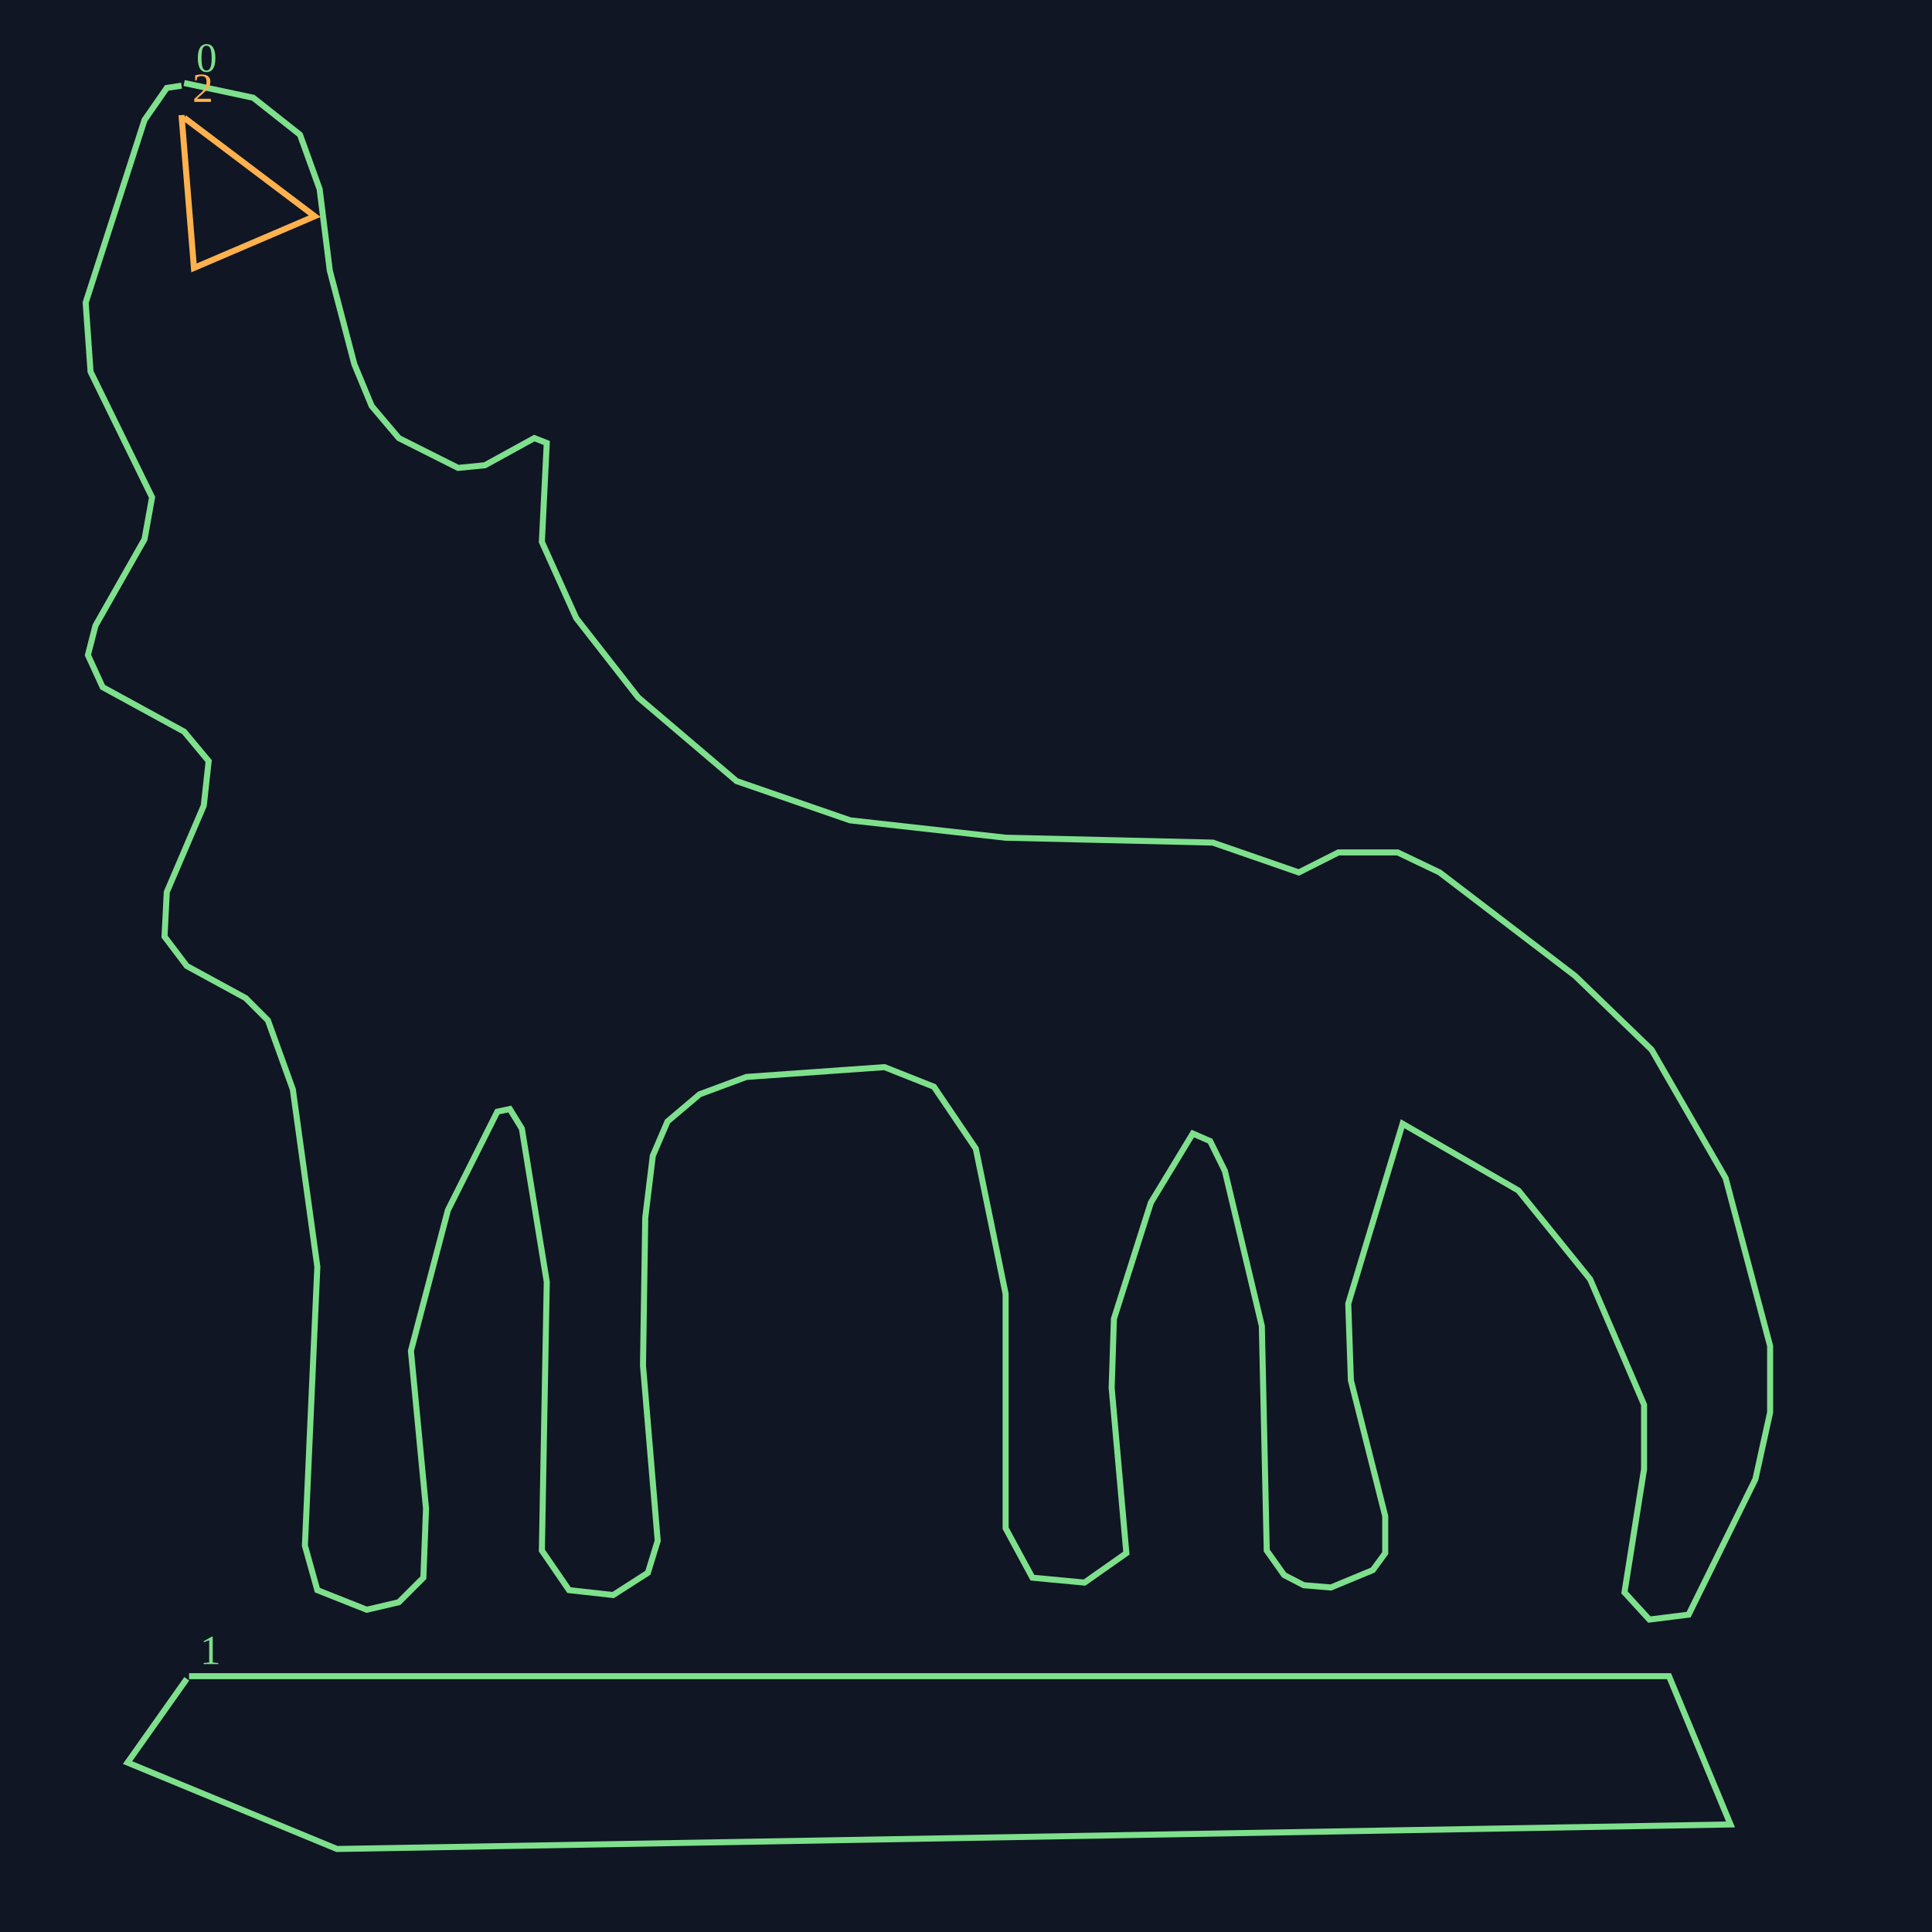
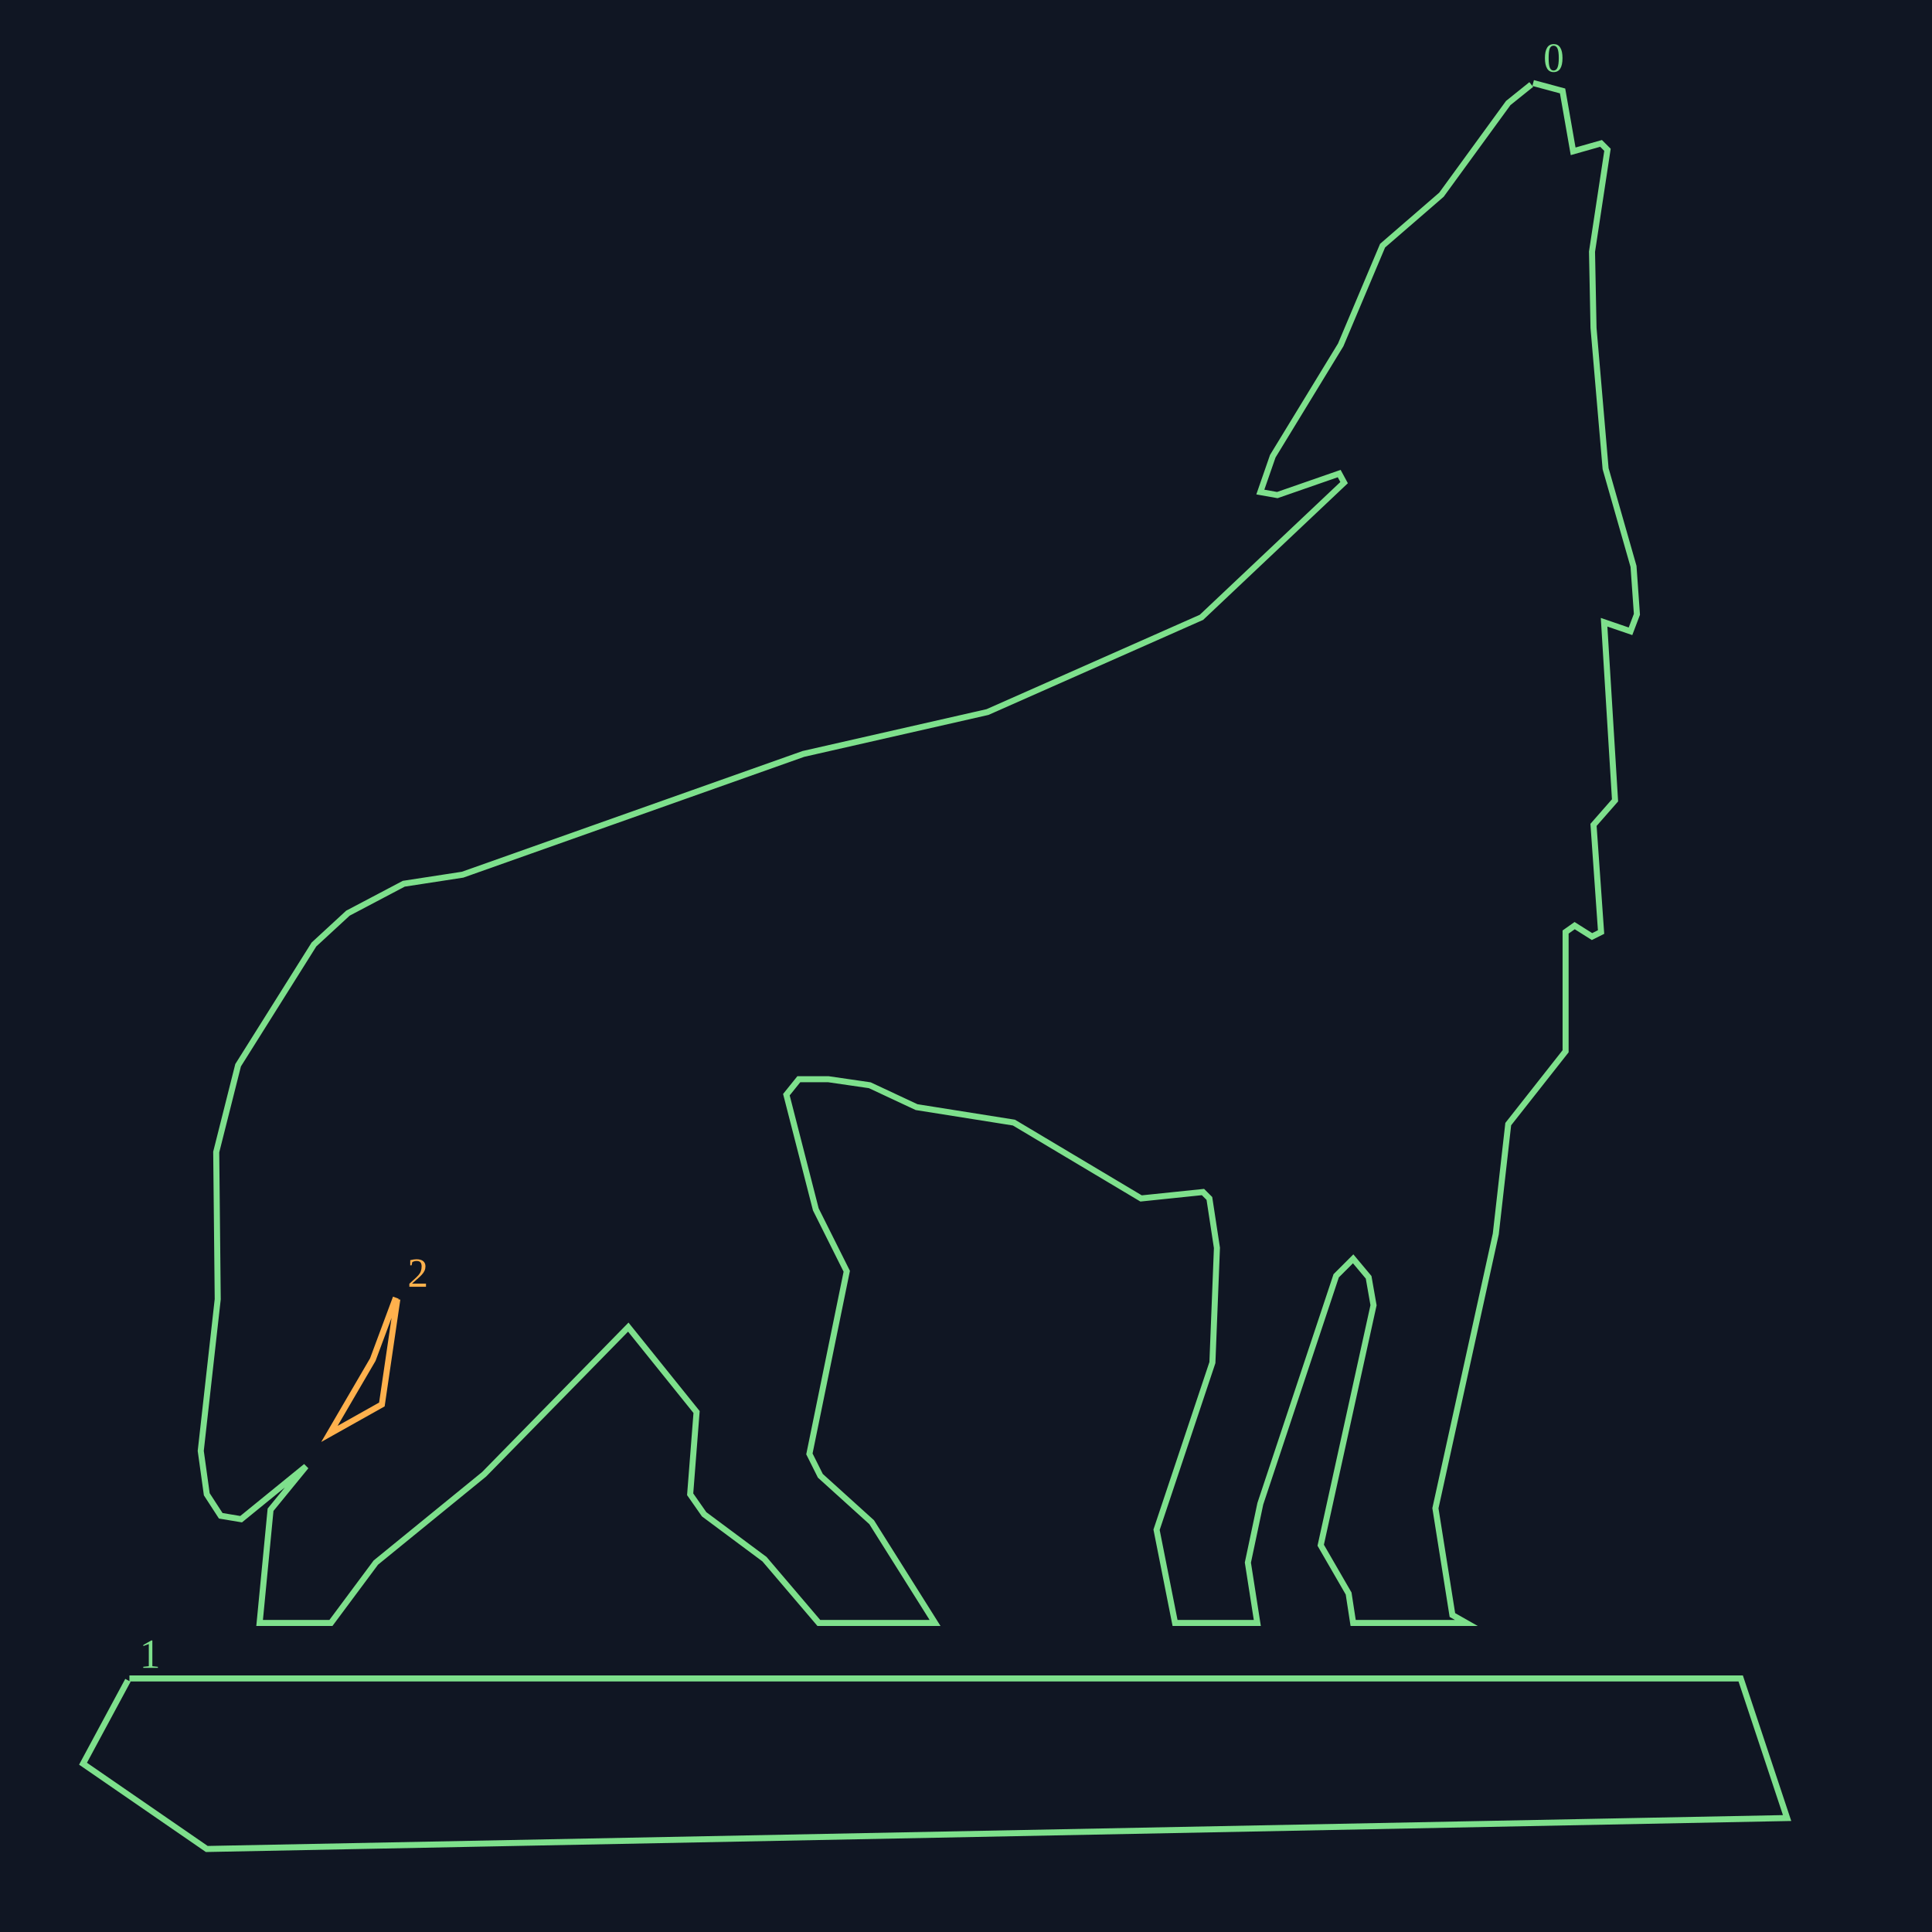
<svg xmlns="http://www.w3.org/2000/svg" viewBox="0 0 512 512" width="768">
  <rect width="512" height="512" fill="#101623" />
-   <path d="M48.8 22.0 L67.1 25.9 L79.5 35.7 L84.7 50.1 L87.4 71.7 L93.9 96.5 L98.5 107.6 L105.7 116.1 L121.4 124.0 L128.5 123.3 L141.6 116.1 L144.9 117.4 L143.6 143.6 L152.7 163.8 L169.1 184.8 L195.2 207.0 L225.3 217.4 L266.5 222.0 L321.4 223.3 L344.2 231.2 L354.7 225.9 L370.4 225.9 L381.5 231.2 L417.4 258.6 L437.7 278.2 L457.3 312.2 L469.1 356.7 L469.1 374.3 L465.2 392.0 L447.5 427.9 L437.1 429.2 L430.5 422.0 L435.7 389.3 L435.7 372.3 L421.4 339.0 L402.4 315.5 L371.7 297.8 L357.3 345.5 L358.0 365.8 L367.1 401.8 L367.1 411.6 L363.8 416.1 L352.7 420.7 L345.5 420.1 L340.3 417.4 L335.7 410.9 L334.4 351.4 L324.6 310.3 L320.7 302.4 L316.1 300.4 L305.0 318.7 L295.2 349.5 L294.6 367.8 L298.5 411.6 L287.4 419.4 L273.6 418.1 L266.5 405.0 L266.5 342.9 L258.6 304.4 L247.5 288.0 L234.4 282.8 L197.8 285.4 L185.4 290.0 L176.9 297.2 L173.0 306.3 L171.0 322.7 L170.4 361.9 L174.3 408.3 L171.7 416.8 L162.5 422.7 L150.8 421.4 L143.6 410.9 L144.9 339.7 L138.3 299.1 L135.1 293.9 L131.8 294.6 L118.7 320.7 L108.9 358.0 L112.9 399.8 L112.2 418.1 L105.7 424.6 L97.2 426.6 L84.1 421.4 L80.8 409.6 L84.1 335.7 L77.6 288.7 L71.0 270.4 L65.1 264.5 L49.5 256.0 L43.6 248.2 L44.2 236.4 L54.0 213.5 L55.3 201.7 L48.8 193.9 L27.2 182.1 L23.3 173.6 L25.3 165.8 L38.3 142.9 L40.3 131.8 L24.0 98.5 L22.7 80.2 L38.3 31.8 L44.2 23.3 L48.1 22.7 " fill="none" stroke="#7ee08c" stroke-width="1.6" />
-   <text x="52" y="19" fill="#7ee08c" font-size="11">0</text>
-   <path d="M50.1 444.2 L442.3 444.2 L458.6 483.5 L89.3 490.0 L33.8 467.1 L49.5 444.9 " fill="none" stroke="#7ee08c" stroke-width="1.6" />
-   <text x="53" y="441" fill="#7ee08c" font-size="11">1</text>
-   <path d="M48.1 30.5 L51.4 71.0 L83.4 57.3 L48.8 31.2 " fill="none" stroke="#ffb14d" stroke-width="1.6" />
-   <text x="51" y="27" fill="#ffb14d" font-size="11">2</text>
+   <path d="M406.3 22.0 L414.1 24.1 L416.9 40.1 L424.3 38.0 L426.0 39.7 L421.9 66.7 L422.3 86.9 L425.5 124.2 L432.9 150.1 L433.8 162.8 L432.1 167.3 L425.1 164.9 L428.0 212.1 L422.3 218.6 L424.3 247.0 L421.9 248.2 L417.3 245.3 L414.9 247.0 L414.9 278.6 L399.7 297.9 L396.4 327.0 L380.4 399.7 L384.9 428.0 L388.6 430.1 L358.6 430.1 L357.4 422.3 L350.0 409.5 L364.0 345.9 L362.7 338.5 L358.6 333.6 L354.1 338.1 L334.0 398.5 L330.7 414.1 L333.2 430.1 L311.4 430.1 L306.5 405.4 L321.3 361.1 L322.5 330.7 L320.5 317.6 L318.8 315.9 L302.4 317.6 L268.7 297.5 L242.9 293.4 L230.5 287.6 L219.5 286.0 L211.7 286.0 L208.4 290.1 L216.2 320.5 L224.4 336.9 L214.5 385.3 L217.4 391.1 L231.0 403.4 L247.8 430.1 L217.0 430.1 L202.6 413.2 L186.6 401.3 L182.9 396.0 L184.6 374.2 L166.5 351.7 L128.3 390.7 L99.6 414.1 L87.7 430.1 L68.8 430.1 L71.7 400.1 L81.1 388.6 L63.9 402.6 L58.5 401.7 L54.8 396.0 L53.2 384.5 L57.7 344.3 L57.3 305.3 L63.1 282.3 L83.2 250.3 L92.2 242.0 L107.0 234.2 L122.6 231.8 L212.9 199.8 L261.7 188.7 L318.4 163.6 L356.2 127.9 L354.9 125.5 L338.5 131.2 L334.0 130.4 L337.3 120.9 L355.3 91.4 L366.4 65.1 L382.0 51.6 L399.7 27.3 L405.8 22.4 " fill="none" stroke="#7ee08c" stroke-width="1.6" />
+   <text x="409" y="19" fill="#7ee08c" font-size="11">0</text>
+   <path d="M34.3 444.8 L461.3 444.8 L473.6 481.8 L54.8 490.0 L22.0 467.4 L33.9 445.3 " fill="none" stroke="#7ee08c" stroke-width="1.6" />
+   <text x="37" y="442" fill="#7ee08c" font-size="11">1</text>
+   <path d="M104.9 343.9 L98.8 360.3 L87.3 380.0 L101.2 372.2 L105.3 344.3 " fill="none" stroke="#ffb14d" stroke-width="1.6" />
+   <text x="108" y="341" fill="#ffb14d" font-size="11">2</text>
</svg>
